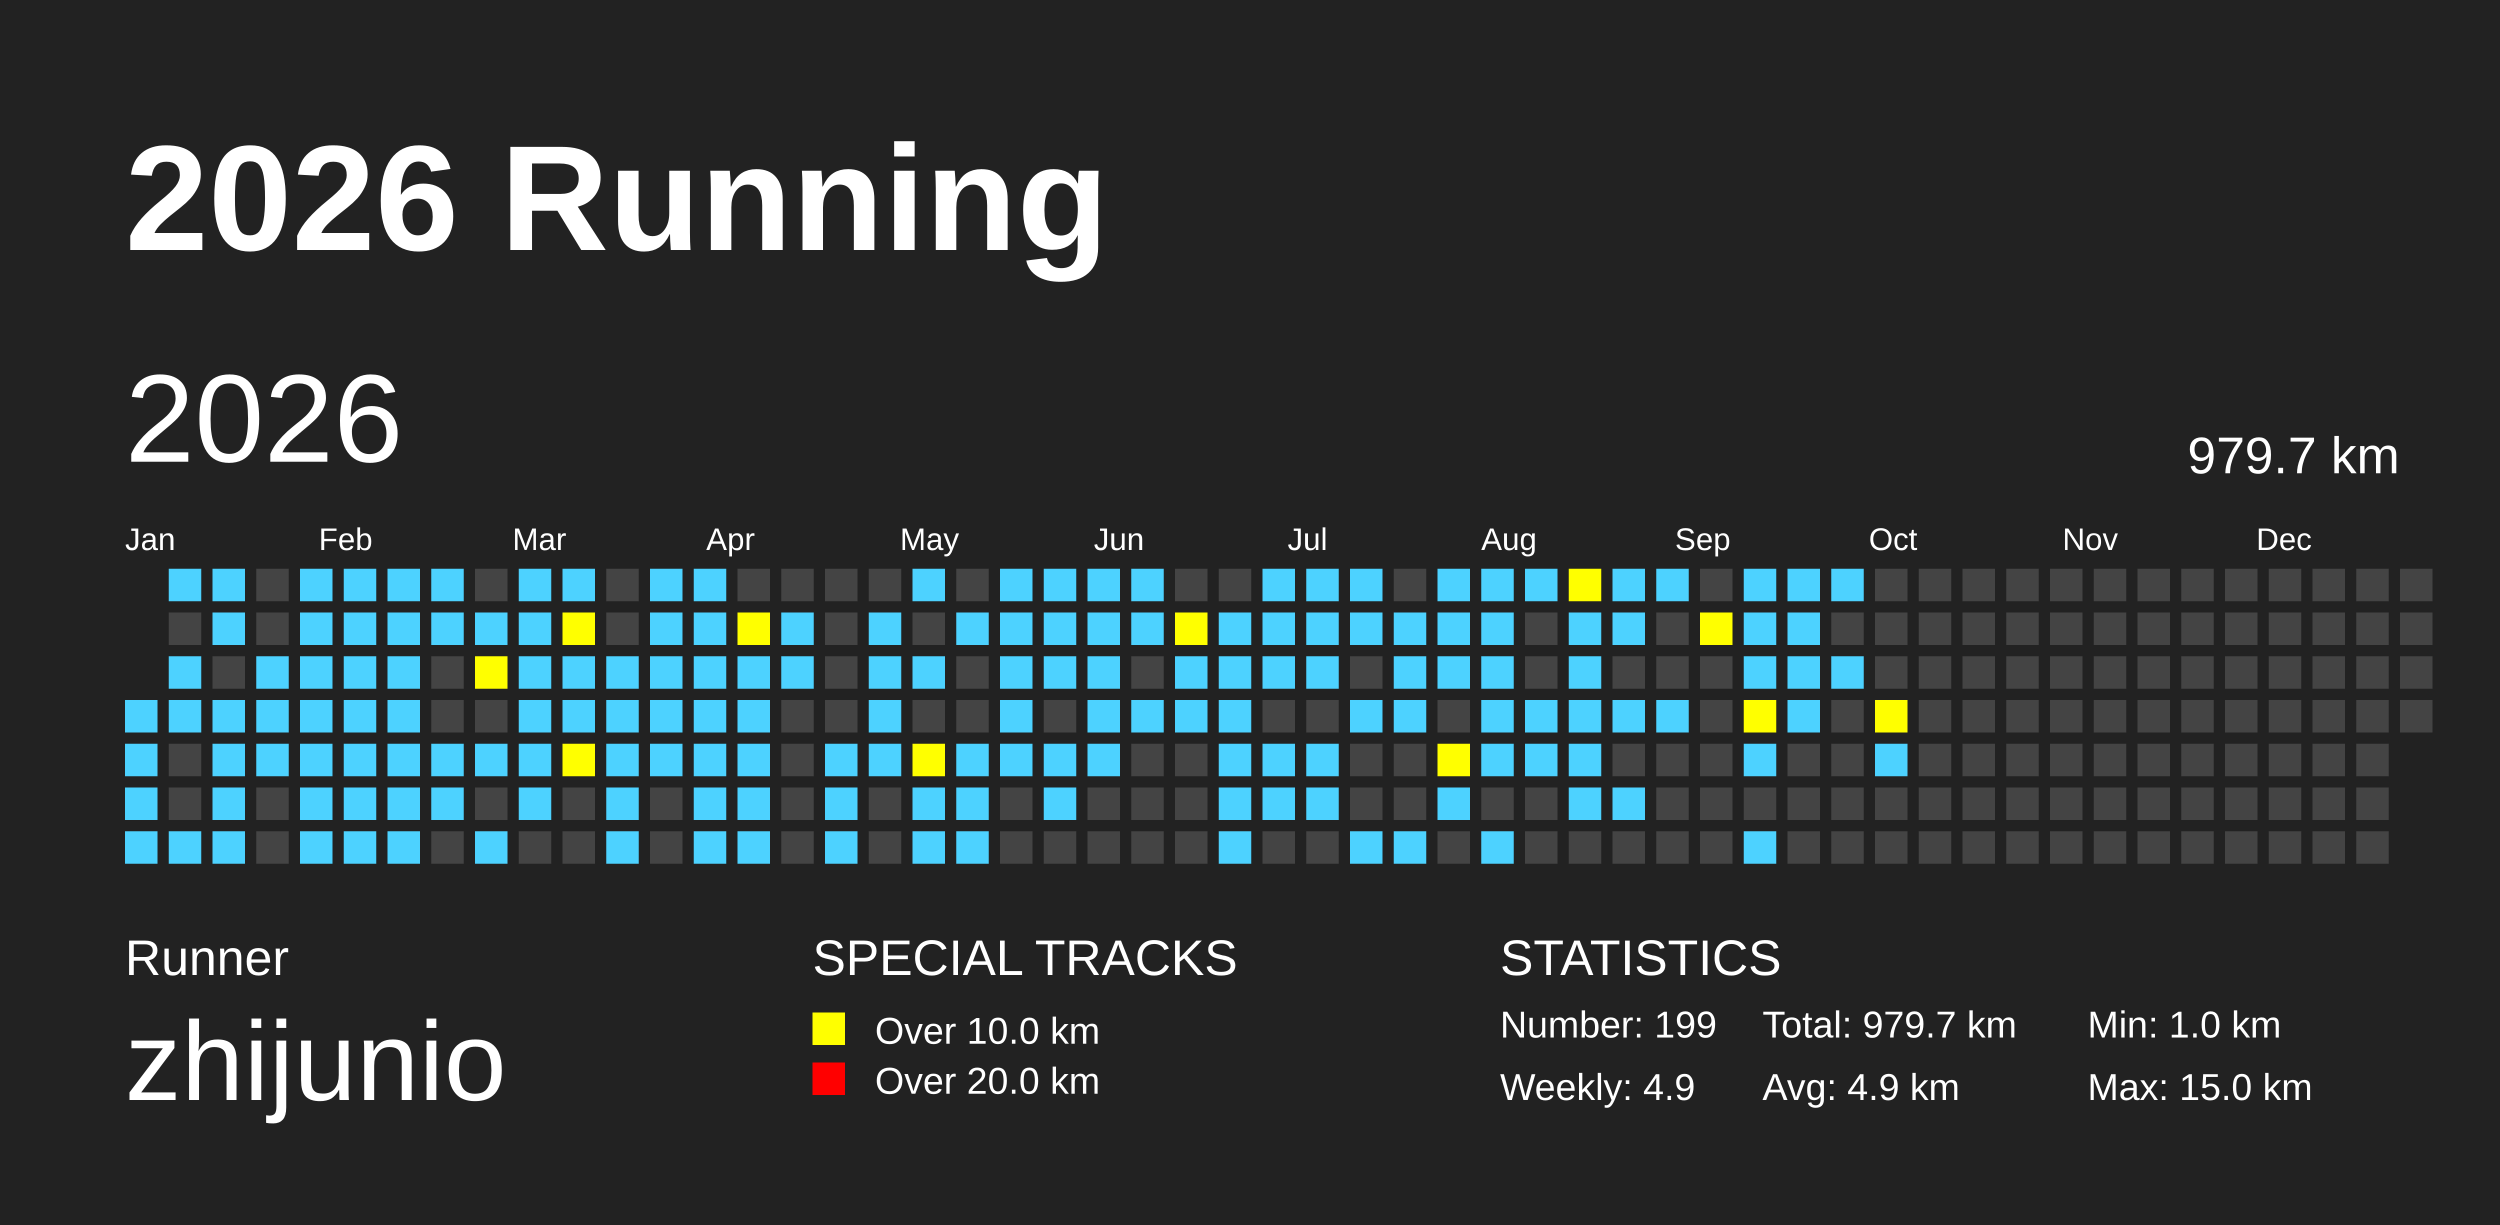
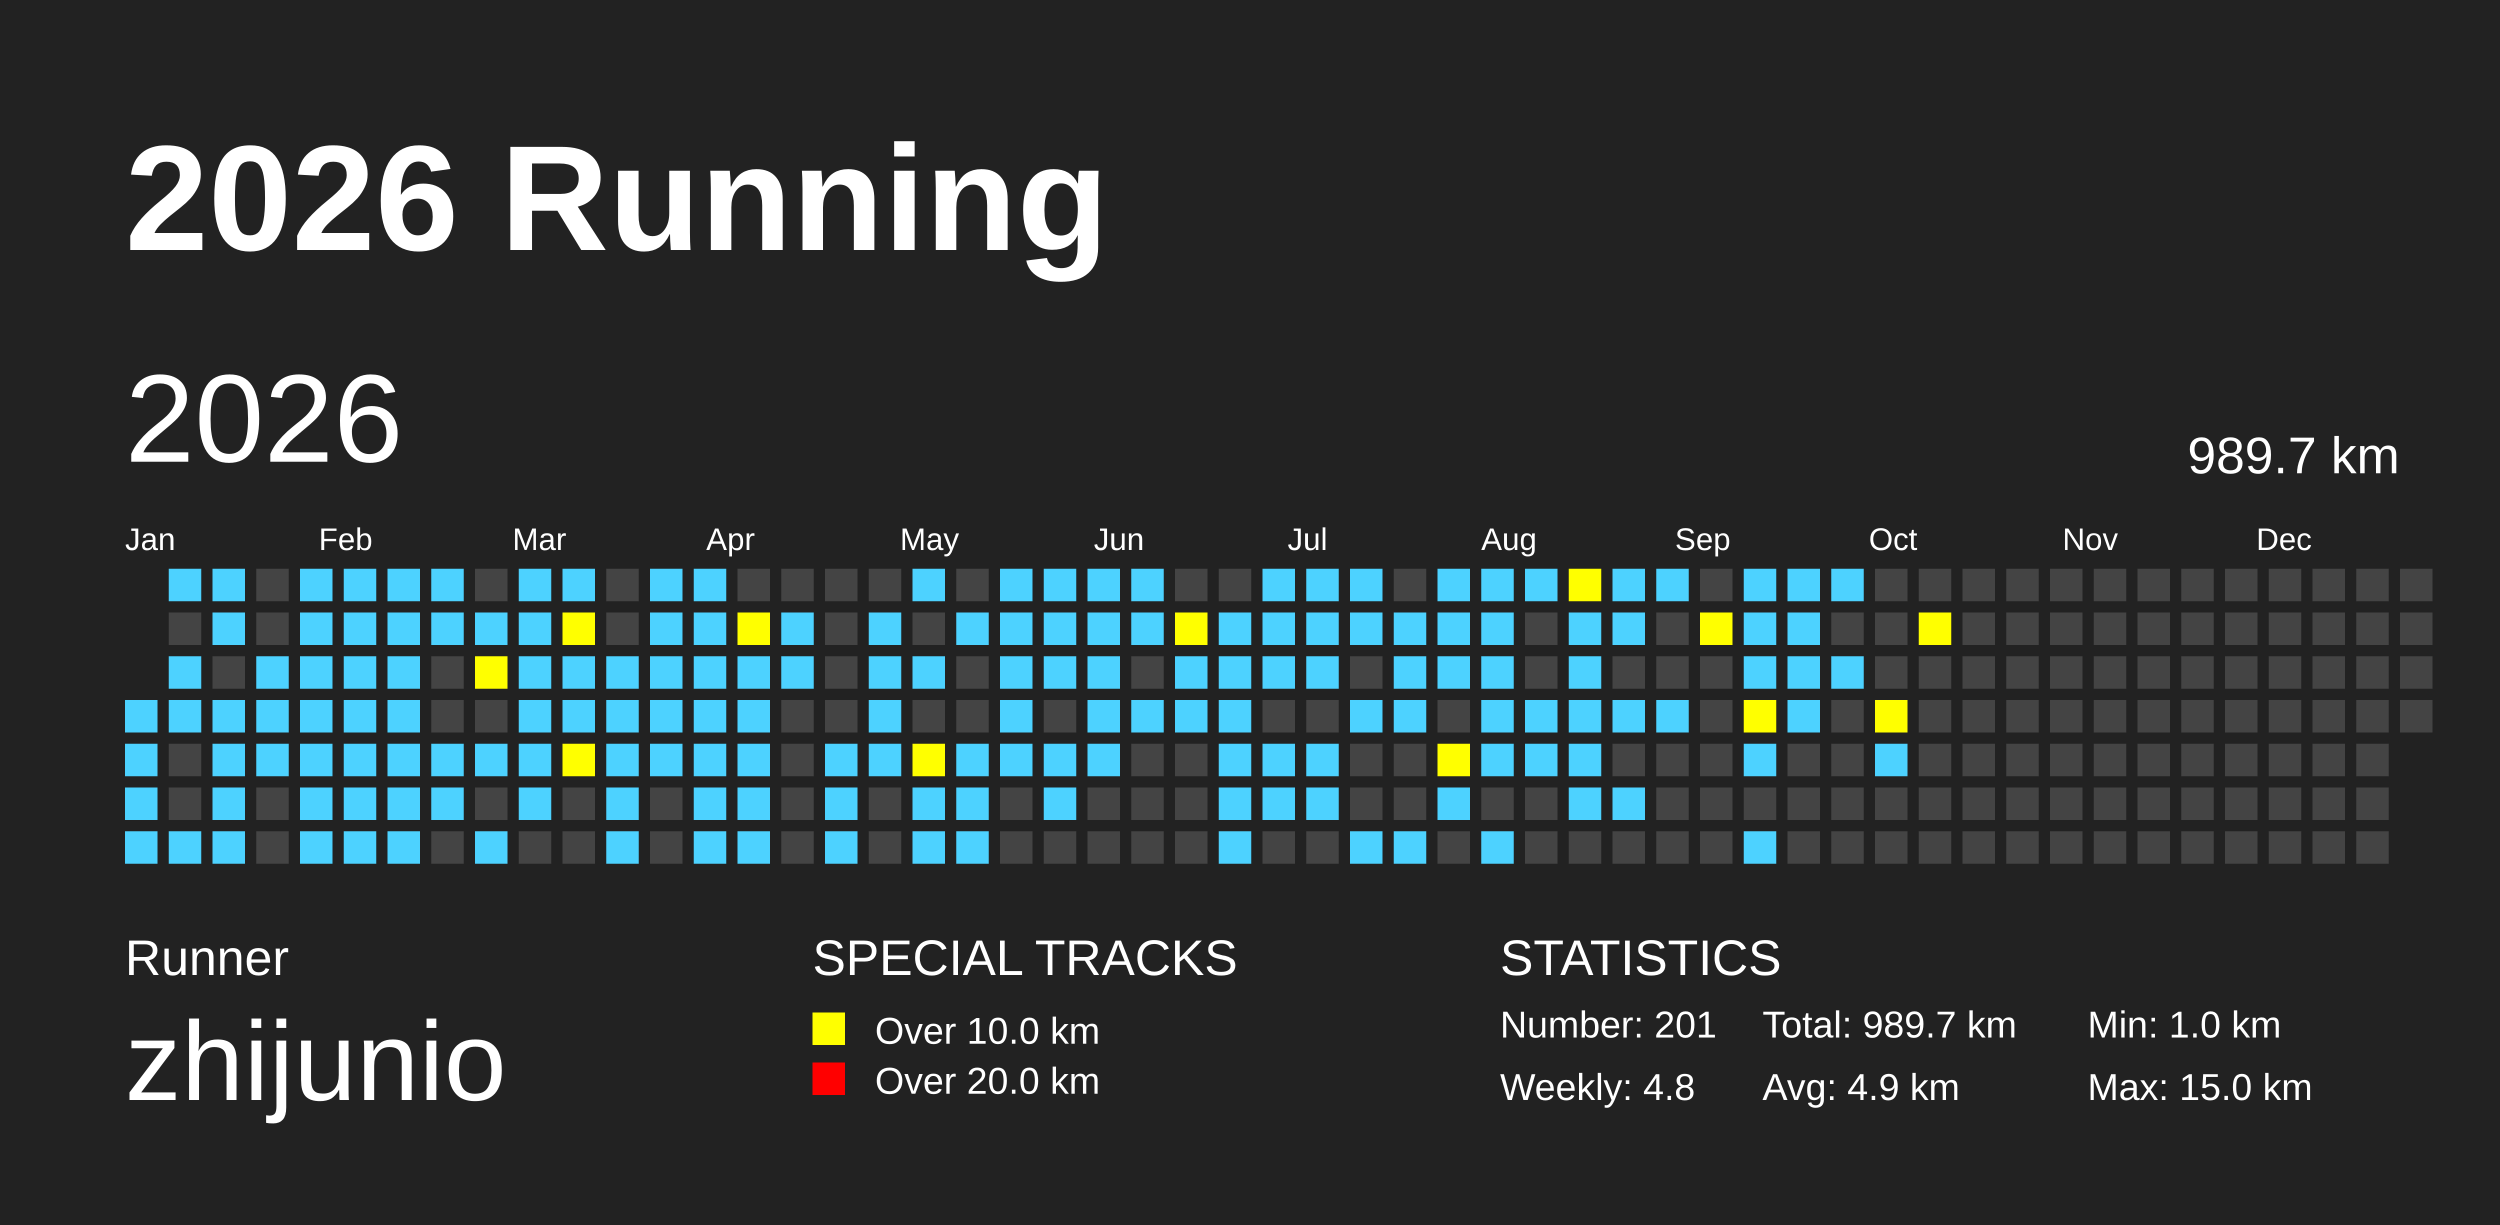
<svg xmlns="http://www.w3.org/2000/svg" baseProfile="full" height="98mm" version="1.1" viewBox="0,0,200,98" width="200mm">
  <defs>
    <pattern height="2" id="indoor-stripe" patternUnits="userSpaceOnUse" width="2">
      <line stroke="white" stroke-opacity="0.45" stroke-width="0.5" x1="0" x2="2" y1="2" y2="0" />
    </pattern>
  </defs>
  <rect fill="#222222" height="98" width="200" x="0" y="0" />
  <text fill="#FFFFFF" style="font-size:12px; font-family:Arial; font-weight:bold;" x="10" y="20">2026 Running</text>
  <text fill="#FFFFFF" style="font-size:4px; font-family:Arial" x="10" y="78">Runner</text>
  <text fill="#FFFFFF" style="font-size:9px; font-family:Arial" x="10" y="88">zhijunio</text>
  <text fill="#FFFFFF" style="font-size:4px; font-family:Arial" x="65" y="78">SPECIAL TRACKS</text>
  <rect fill="yellow" height="2.6" width="2.6" x="65" y="81" />
  <text fill="#FFFFFF" style="font-size:3px; font-family:Arial" x="70" y="83.5">Over 10.0 km</text>
  <rect fill="red" height="2.6" width="2.6" x="65" y="85" />
  <text fill="#FFFFFF" style="font-size:3px; font-family:Arial" x="70" y="87.5">Over 20.0 km</text>
  <text fill="#FFFFFF" style="font-size:4px; font-family:Arial" x="120" y="78">STATISTICS</text>
-   <text fill="#FFFFFF" style="font-size:3px; font-family:Arial" x="120" y="83">Number: 199</text>
-   <text fill="#FFFFFF" style="font-size:3px; font-family:Arial" x="120" y="88">Weekly: 4.9</text>
-   <text fill="#FFFFFF" style="font-size:3px; font-family:Arial" x="141" y="83">Total: 979.7 km</text>
+   <text fill="#FFFFFF" style="font-size:3px; font-family:Arial" x="120" y="83">Number: 201</text>
+   <text fill="#FFFFFF" style="font-size:3px; font-family:Arial" x="120" y="88">Weekly: 4.8</text>
+   <text fill="#FFFFFF" style="font-size:3px; font-family:Arial" x="141" y="83">Total: 989.7 km</text>
  <text fill="#FFFFFF" style="font-size:3px; font-family:Arial" x="141" y="88">Avg: 4.9 km</text>
  <text fill="#FFFFFF" style="font-size:3px; font-family:Arial" x="167" y="83">Min: 1.0 km</text>
  <text fill="#FFFFFF" style="font-size:3px; font-family:Arial" x="167" y="88">Max: 15.0 km</text>
  <text dominant-baseline="hanging" fill="#FFFFFF" style="font-size:10.0px; font-family:Arial;" x="10" y="30">2026</text>
-   <text dominant-baseline="hanging" fill="#FFFFFF" style="font-size:4.125px; font-family:Arial;" x="175" y="35">979.7 km</text>
+   <text dominant-baseline="hanging" fill="#FFFFFF" style="font-size:4.125px; font-family:Arial;" x="175" y="35">989.7 km</text>
  <text fill="#FFFFFF" style="font-size:2.5px; font-family:Arial" x="10.0" y="44">Jan</text>
  <text fill="#FFFFFF" style="font-size:2.5px; font-family:Arial" x="25.5" y="44">Feb</text>
  <text fill="#FFFFFF" style="font-size:2.5px; font-family:Arial" x="41.0" y="44">Mar</text>
  <text fill="#FFFFFF" style="font-size:2.5px; font-family:Arial" x="56.5" y="44">Apr</text>
  <text fill="#FFFFFF" style="font-size:2.5px; font-family:Arial" x="72.0" y="44">May</text>
  <text fill="#FFFFFF" style="font-size:2.5px; font-family:Arial" x="87.5" y="44">Jun</text>
  <text fill="#FFFFFF" style="font-size:2.5px; font-family:Arial" x="103.0" y="44">Jul</text>
  <text fill="#FFFFFF" style="font-size:2.5px; font-family:Arial" x="118.5" y="44">Aug</text>
  <text fill="#FFFFFF" style="font-size:2.5px; font-family:Arial" x="134.0" y="44">Sep</text>
  <text fill="#FFFFFF" style="font-size:2.5px; font-family:Arial" x="149.5" y="44">Oct</text>
  <text fill="#FFFFFF" style="font-size:2.5px; font-family:Arial" x="165.0" y="44">Nov</text>
  <text fill="#FFFFFF" style="font-size:2.5px; font-family:Arial" x="180.5" y="44">Dec</text>
  <rect fill="#4DD2FF" height="2.6" width="2.6" x="10.0" y="56.0" />
  <rect fill="#4DD2FF" height="2.6" width="2.6" x="10.0" y="59.5" />
  <rect fill="#4DD2FF" height="2.6" width="2.6" x="10.0" y="63.0" />
  <rect fill="#4DD2FF" height="2.6" width="2.6" x="10.0" y="66.5" />
  <rect fill="#4DD2FF" height="2.6" width="2.6" x="13.5" y="45.5" />
  <rect fill="#444444" height="2.6" width="2.6" x="13.5" y="49.0" />
  <rect fill="#4DD2FF" height="2.6" width="2.6" x="13.5" y="52.5" />
  <rect fill="#4DD2FF" height="2.6" width="2.6" x="13.5" y="56.0" />
  <rect fill="#444444" height="2.6" width="2.6" x="13.5" y="59.5" />
  <rect fill="#444444" height="2.6" width="2.6" x="13.5" y="63.0" />
  <rect fill="#4DD2FF" height="2.6" width="2.6" x="13.5" y="66.5" />
  <rect fill="#4DD2FF" height="2.6" width="2.6" x="17.0" y="45.5" />
  <rect fill="#4DD2FF" height="2.6" width="2.6" x="17.0" y="49.0" />
  <rect fill="#444444" height="2.6" width="2.6" x="17.0" y="52.5" />
  <rect fill="#4DD2FF" height="2.6" width="2.6" x="17.0" y="56.0" />
  <rect fill="#4DD2FF" height="2.6" width="2.6" x="17.0" y="59.5" />
  <rect fill="#4DD2FF" height="2.6" width="2.6" x="17.0" y="63.0" />
  <rect fill="#4DD2FF" height="2.6" width="2.6" x="17.0" y="66.5" />
  <rect fill="#444444" height="2.6" width="2.6" x="20.5" y="45.5" />
  <rect fill="#444444" height="2.6" width="2.6" x="20.5" y="49.0" />
  <rect fill="#4DD2FF" height="2.6" width="2.6" x="20.5" y="52.5" />
  <rect fill="#4DD2FF" height="2.6" width="2.6" x="20.5" y="56.0" />
  <rect fill="#4DD2FF" height="2.6" width="2.6" x="20.5" y="59.5" />
  <rect fill="#444444" height="2.6" width="2.6" x="20.5" y="63.0" />
  <rect fill="#444444" height="2.6" width="2.6" x="20.5" y="66.5" />
  <rect fill="#4DD2FF" height="2.6" width="2.6" x="24.0" y="45.5" />
  <rect fill="#4DD2FF" height="2.6" width="2.6" x="24.0" y="49.0" />
  <rect fill="#4DD2FF" height="2.6" width="2.6" x="24.0" y="52.5" />
  <rect fill="#4DD2FF" height="2.6" width="2.6" x="24.0" y="56.0" />
  <rect fill="#4DD2FF" height="2.6" width="2.6" x="24.0" y="59.5" />
  <rect fill="#4DD2FF" height="2.6" width="2.6" x="24.0" y="63.0" />
  <rect fill="#4DD2FF" height="2.6" width="2.6" x="24.0" y="66.5" />
  <rect fill="#4DD2FF" height="2.6" width="2.6" x="27.5" y="45.5" />
  <rect fill="#4DD2FF" height="2.6" width="2.6" x="27.5" y="49.0" />
  <rect fill="#4DD2FF" height="2.6" width="2.6" x="27.5" y="52.5" />
  <rect fill="#4DD2FF" height="2.6" width="2.6" x="27.5" y="56.0" />
  <rect fill="#4DD2FF" height="2.6" width="2.6" x="27.5" y="59.5" />
  <rect fill="#4DD2FF" height="2.6" width="2.6" x="27.5" y="63.0" />
  <rect fill="#4DD2FF" height="2.6" width="2.6" x="27.5" y="66.5" />
  <rect fill="#4DD2FF" height="2.6" width="2.6" x="31.0" y="45.5" />
  <rect fill="#4DD2FF" height="2.6" width="2.6" x="31.0" y="49.0" />
  <rect fill="#4DD2FF" height="2.6" width="2.6" x="31.0" y="52.5" />
  <rect fill="#4DD2FF" height="2.6" width="2.6" x="31.0" y="56.0" />
  <rect fill="#4DD2FF" height="2.6" width="2.6" x="31.0" y="59.5" />
  <rect fill="#4DD2FF" height="2.6" width="2.6" x="31.0" y="63.0" />
  <rect fill="#4DD2FF" height="2.6" width="2.6" x="31.0" y="66.5" />
  <rect fill="#4DD2FF" height="2.6" width="2.6" x="34.5" y="45.5" />
  <rect fill="#4DD2FF" height="2.6" width="2.6" x="34.5" y="49.0" />
  <rect fill="#444444" height="2.6" width="2.6" x="34.5" y="52.5" />
  <rect fill="#444444" height="2.6" width="2.6" x="34.5" y="56.0" />
  <rect fill="#4DD2FF" height="2.6" width="2.6" x="34.5" y="59.5" />
  <rect fill="#4DD2FF" height="2.6" width="2.6" x="34.5" y="63.0" />
  <rect fill="#444444" height="2.6" width="2.6" x="34.5" y="66.5" />
  <rect fill="#444444" height="2.6" width="2.6" x="38.0" y="45.5" />
  <rect fill="#4DD2FF" height="2.6" width="2.6" x="38.0" y="49.0" />
  <rect fill="yellow" height="2.6" width="2.6" x="38.0" y="52.5" />
  <rect fill="#444444" height="2.6" width="2.6" x="38.0" y="56.0" />
  <rect fill="#4DD2FF" height="2.6" width="2.6" x="38.0" y="59.5" />
  <rect fill="#444444" height="2.6" width="2.6" x="38.0" y="63.0" />
  <rect fill="#4DD2FF" height="2.6" width="2.6" x="38.0" y="66.5" />
  <rect fill="#4DD2FF" height="2.6" width="2.6" x="41.5" y="45.5" />
  <rect fill="#4DD2FF" height="2.6" width="2.6" x="41.5" y="49.0" />
  <rect fill="#4DD2FF" height="2.6" width="2.6" x="41.5" y="52.5" />
  <rect fill="#4DD2FF" height="2.6" width="2.6" x="41.5" y="56.0" />
  <rect fill="#4DD2FF" height="2.6" width="2.6" x="41.5" y="59.5" />
  <rect fill="#4DD2FF" height="2.6" width="2.6" x="41.5" y="63.0" />
  <rect fill="#444444" height="2.6" width="2.6" x="41.5" y="66.5" />
  <rect fill="#4DD2FF" height="2.6" width="2.6" x="45.0" y="45.5" />
  <rect fill="yellow" height="2.6" width="2.6" x="45.0" y="49.0" />
  <rect fill="#4DD2FF" height="2.6" width="2.6" x="45.0" y="52.5" />
  <rect fill="#4DD2FF" height="2.6" width="2.6" x="45.0" y="56.0" />
  <rect fill="yellow" height="2.6" width="2.6" x="45.0" y="59.5" />
  <rect fill="#444444" height="2.6" width="2.6" x="45.0" y="63.0" />
  <rect fill="#444444" height="2.6" width="2.6" x="45.0" y="66.5" />
  <rect fill="#444444" height="2.6" width="2.6" x="48.5" y="45.5" />
  <rect fill="#444444" height="2.6" width="2.6" x="48.5" y="49.0" />
  <rect fill="#4DD2FF" height="2.6" width="2.6" x="48.5" y="52.5" />
  <rect fill="#4DD2FF" height="2.6" width="2.6" x="48.5" y="56.0" />
  <rect fill="#4DD2FF" height="2.6" width="2.6" x="48.5" y="59.5" />
  <rect fill="#4DD2FF" height="2.6" width="2.6" x="48.5" y="63.0" />
  <rect fill="#4DD2FF" height="2.6" width="2.6" x="48.5" y="66.5" />
  <rect fill="#4DD2FF" height="2.6" width="2.6" x="52.0" y="45.5" />
  <rect fill="#4DD2FF" height="2.6" width="2.6" x="52.0" y="49.0" />
  <rect fill="#4DD2FF" height="2.6" width="2.6" x="52.0" y="52.5" />
  <rect fill="#4DD2FF" height="2.6" width="2.6" x="52.0" y="56.0" />
  <rect fill="#4DD2FF" height="2.6" width="2.6" x="52.0" y="59.5" />
  <rect fill="#444444" height="2.6" width="2.6" x="52.0" y="63.0" />
  <rect fill="#444444" height="2.6" width="2.6" x="52.0" y="66.5" />
  <rect fill="#4DD2FF" height="2.6" width="2.6" x="55.5" y="45.5" />
  <rect fill="#4DD2FF" height="2.6" width="2.6" x="55.5" y="49.0" />
  <rect fill="#4DD2FF" height="2.6" width="2.6" x="55.5" y="52.5" />
  <rect fill="#4DD2FF" height="2.6" width="2.6" x="55.5" y="56.0" />
  <rect fill="#4DD2FF" height="2.6" width="2.6" x="55.5" y="59.5" />
  <rect fill="#4DD2FF" height="2.6" width="2.6" x="55.5" y="63.0" />
  <rect fill="#4DD2FF" height="2.6" width="2.6" x="55.5" y="66.5" />
  <rect fill="#444444" height="2.6" width="2.6" x="59.0" y="45.5" />
  <rect fill="yellow" height="2.6" width="2.6" x="59.0" y="49.0" />
  <rect fill="#4DD2FF" height="2.6" width="2.6" x="59.0" y="52.5" />
  <rect fill="#4DD2FF" height="2.6" width="2.6" x="59.0" y="56.0" />
  <rect fill="#4DD2FF" height="2.6" width="2.6" x="59.0" y="59.5" />
  <rect fill="#4DD2FF" height="2.6" width="2.6" x="59.0" y="63.0" />
  <rect fill="#4DD2FF" height="2.6" width="2.6" x="59.0" y="66.5" />
  <rect fill="#444444" height="2.6" width="2.6" x="62.5" y="45.5" />
  <rect fill="#4DD2FF" height="2.6" width="2.6" x="62.5" y="49.0" />
  <rect fill="#4DD2FF" height="2.6" width="2.6" x="62.5" y="52.5" />
  <rect fill="#444444" height="2.6" width="2.6" x="62.5" y="56.0" />
  <rect fill="#444444" height="2.6" width="2.6" x="62.5" y="59.5" />
  <rect fill="#444444" height="2.6" width="2.6" x="62.5" y="63.0" />
  <rect fill="#444444" height="2.6" width="2.6" x="62.5" y="66.5" />
  <rect fill="#444444" height="2.6" width="2.6" x="66.0" y="45.5" />
  <rect fill="#444444" height="2.6" width="2.6" x="66.0" y="49.0" />
  <rect fill="#444444" height="2.6" width="2.6" x="66.0" y="52.5" />
  <rect fill="#444444" height="2.6" width="2.6" x="66.0" y="56.0" />
  <rect fill="#4DD2FF" height="2.6" width="2.6" x="66.0" y="59.5" />
  <rect fill="#4DD2FF" height="2.6" width="2.6" x="66.0" y="63.0" />
  <rect fill="#4DD2FF" height="2.6" width="2.6" x="66.0" y="66.5" />
  <rect fill="#444444" height="2.6" width="2.6" x="69.5" y="45.5" />
  <rect fill="#4DD2FF" height="2.6" width="2.6" x="69.5" y="49.0" />
  <rect fill="#4DD2FF" height="2.6" width="2.6" x="69.5" y="52.5" />
  <rect fill="#4DD2FF" height="2.6" width="2.6" x="69.5" y="56.0" />
  <rect fill="#4DD2FF" height="2.6" width="2.6" x="69.5" y="59.5" />
  <rect fill="#444444" height="2.6" width="2.6" x="69.5" y="63.0" />
  <rect fill="#444444" height="2.6" width="2.6" x="69.5" y="66.5" />
  <rect fill="#4DD2FF" height="2.6" width="2.6" x="73.0" y="45.5" />
  <rect fill="#444444" height="2.6" width="2.6" x="73.0" y="49.0" />
  <rect fill="#4DD2FF" height="2.6" width="2.6" x="73.0" y="52.5" />
  <rect fill="#444444" height="2.6" width="2.6" x="73.0" y="56.0" />
  <rect fill="yellow" height="2.6" width="2.6" x="73.0" y="59.5" />
  <rect fill="#4DD2FF" height="2.6" width="2.6" x="73.0" y="63.0" />
  <rect fill="#4DD2FF" height="2.6" width="2.6" x="73.0" y="66.5" />
  <rect fill="#444444" height="2.6" width="2.6" x="76.5" y="45.5" />
  <rect fill="#4DD2FF" height="2.6" width="2.6" x="76.5" y="49.0" />
  <rect fill="#444444" height="2.6" width="2.6" x="76.5" y="52.5" />
  <rect fill="#444444" height="2.6" width="2.6" x="76.5" y="56.0" />
  <rect fill="#4DD2FF" height="2.6" width="2.6" x="76.5" y="59.5" />
  <rect fill="#4DD2FF" height="2.6" width="2.6" x="76.5" y="63.0" />
  <rect fill="#4DD2FF" height="2.6" width="2.6" x="76.5" y="66.5" />
  <rect fill="#4DD2FF" height="2.6" width="2.6" x="80.0" y="45.5" />
  <rect fill="#4DD2FF" height="2.6" width="2.6" x="80.0" y="49.0" />
  <rect fill="#4DD2FF" height="2.6" width="2.6" x="80.0" y="52.5" />
  <rect fill="#4DD2FF" height="2.6" width="2.6" x="80.0" y="56.0" />
  <rect fill="#4DD2FF" height="2.6" width="2.6" x="80.0" y="59.5" />
  <rect fill="#444444" height="2.6" width="2.6" x="80.0" y="63.0" />
  <rect fill="#444444" height="2.6" width="2.6" x="80.0" y="66.5" />
  <rect fill="#4DD2FF" height="2.6" width="2.6" x="83.5" y="45.5" />
  <rect fill="#4DD2FF" height="2.6" width="2.6" x="83.5" y="49.0" />
  <rect fill="#4DD2FF" height="2.6" width="2.6" x="83.5" y="52.5" />
  <rect fill="#444444" height="2.6" width="2.6" x="83.5" y="56.0" />
  <rect fill="#4DD2FF" height="2.6" width="2.6" x="83.5" y="59.5" />
  <rect fill="#4DD2FF" height="2.6" width="2.6" x="83.5" y="63.0" />
  <rect fill="#444444" height="2.6" width="2.6" x="83.5" y="66.5" />
  <rect fill="#4DD2FF" height="2.6" width="2.6" x="87.0" y="45.5" />
  <rect fill="#4DD2FF" height="2.6" width="2.6" x="87.0" y="49.0" />
  <rect fill="#4DD2FF" height="2.6" width="2.6" x="87.0" y="52.5" />
  <rect fill="#4DD2FF" height="2.6" width="2.6" x="87.0" y="56.0" />
  <rect fill="#4DD2FF" height="2.6" width="2.6" x="87.0" y="59.5" />
  <rect fill="#444444" height="2.6" width="2.6" x="87.0" y="63.0" />
  <rect fill="#444444" height="2.6" width="2.6" x="87.0" y="66.5" />
  <rect fill="#4DD2FF" height="2.6" width="2.6" x="90.5" y="45.5" />
  <rect fill="#4DD2FF" height="2.6" width="2.6" x="90.5" y="49.0" />
  <rect fill="#444444" height="2.6" width="2.6" x="90.5" y="52.5" />
  <rect fill="#4DD2FF" height="2.6" width="2.6" x="90.5" y="56.0" />
  <rect fill="#444444" height="2.6" width="2.6" x="90.5" y="59.5" />
  <rect fill="#444444" height="2.6" width="2.6" x="90.5" y="63.0" />
  <rect fill="#444444" height="2.6" width="2.6" x="90.5" y="66.5" />
  <rect fill="#444444" height="2.6" width="2.6" x="94.0" y="45.5" />
  <rect fill="yellow" height="2.6" width="2.6" x="94.0" y="49.0" />
  <rect fill="#4DD2FF" height="2.6" width="2.6" x="94.0" y="52.5" />
  <rect fill="#4DD2FF" height="2.6" width="2.6" x="94.0" y="56.0" />
  <rect fill="#444444" height="2.6" width="2.6" x="94.0" y="59.5" />
  <rect fill="#444444" height="2.6" width="2.6" x="94.0" y="63.0" />
  <rect fill="#444444" height="2.6" width="2.6" x="94.0" y="66.5" />
  <rect fill="#444444" height="2.6" width="2.6" x="97.5" y="45.5" />
  <rect fill="#4DD2FF" height="2.6" width="2.6" x="97.5" y="49.0" />
  <rect fill="#4DD2FF" height="2.6" width="2.6" x="97.5" y="52.5" />
  <rect fill="#4DD2FF" height="2.6" width="2.6" x="97.5" y="56.0" />
  <rect fill="#4DD2FF" height="2.6" width="2.6" x="97.5" y="59.5" />
  <rect fill="#4DD2FF" height="2.6" width="2.6" x="97.5" y="63.0" />
  <rect fill="#4DD2FF" height="2.6" width="2.6" x="97.5" y="66.5" />
  <rect fill="#4DD2FF" height="2.6" width="2.6" x="101.0" y="45.5" />
  <rect fill="#4DD2FF" height="2.6" width="2.6" x="101.0" y="49.0" />
  <rect fill="#4DD2FF" height="2.6" width="2.6" x="101.0" y="52.5" />
  <rect fill="#444444" height="2.6" width="2.6" x="101.0" y="56.0" />
  <rect fill="#4DD2FF" height="2.6" width="2.6" x="101.0" y="59.5" />
  <rect fill="#4DD2FF" height="2.6" width="2.6" x="101.0" y="63.0" />
  <rect fill="#444444" height="2.6" width="2.6" x="101.0" y="66.5" />
  <rect fill="#4DD2FF" height="2.6" width="2.6" x="104.5" y="45.5" />
  <rect fill="#4DD2FF" height="2.6" width="2.6" x="104.5" y="49.0" />
  <rect fill="#4DD2FF" height="2.6" width="2.6" x="104.5" y="52.5" />
  <rect fill="#444444" height="2.6" width="2.6" x="104.5" y="56.0" />
  <rect fill="#4DD2FF" height="2.6" width="2.6" x="104.5" y="59.5" />
  <rect fill="#4DD2FF" height="2.6" width="2.6" x="104.5" y="63.0" />
  <rect fill="#444444" height="2.6" width="2.6" x="104.5" y="66.5" />
  <rect fill="#4DD2FF" height="2.6" width="2.6" x="108.0" y="45.5" />
  <rect fill="#4DD2FF" height="2.6" width="2.6" x="108.0" y="49.0" />
  <rect fill="#444444" height="2.6" width="2.6" x="108.0" y="52.5" />
  <rect fill="#4DD2FF" height="2.6" width="2.6" x="108.0" y="56.0" />
  <rect fill="#444444" height="2.6" width="2.6" x="108.0" y="59.5" />
  <rect fill="#444444" height="2.6" width="2.6" x="108.0" y="63.0" />
  <rect fill="#4DD2FF" height="2.6" width="2.6" x="108.0" y="66.5" />
  <rect fill="#444444" height="2.6" width="2.6" x="111.5" y="45.5" />
  <rect fill="#4DD2FF" height="2.6" width="2.6" x="111.5" y="49.0" />
  <rect fill="#4DD2FF" height="2.6" width="2.6" x="111.5" y="52.5" />
  <rect fill="#4DD2FF" height="2.6" width="2.6" x="111.5" y="56.0" />
  <rect fill="#444444" height="2.6" width="2.6" x="111.5" y="59.5" />
  <rect fill="#444444" height="2.6" width="2.6" x="111.5" y="63.0" />
  <rect fill="#4DD2FF" height="2.6" width="2.6" x="111.5" y="66.5" />
  <rect fill="#4DD2FF" height="2.6" width="2.6" x="115.0" y="45.5" />
  <rect fill="#4DD2FF" height="2.6" width="2.6" x="115.0" y="49.0" />
  <rect fill="#4DD2FF" height="2.6" width="2.6" x="115.0" y="52.5" />
  <rect fill="#444444" height="2.6" width="2.6" x="115.0" y="56.0" />
  <rect fill="yellow" height="2.6" width="2.6" x="115.0" y="59.5" />
  <rect fill="#4DD2FF" height="2.6" width="2.6" x="115.0" y="63.0" />
  <rect fill="#444444" height="2.6" width="2.6" x="115.0" y="66.5" />
  <rect fill="#4DD2FF" height="2.6" width="2.6" x="118.5" y="45.5" />
  <rect fill="#4DD2FF" height="2.6" width="2.6" x="118.5" y="49.0" />
  <rect fill="#4DD2FF" height="2.6" width="2.6" x="118.5" y="52.5" />
  <rect fill="#4DD2FF" height="2.6" width="2.6" x="118.5" y="56.0" />
  <rect fill="#4DD2FF" height="2.6" width="2.6" x="118.5" y="59.5" />
  <rect fill="#444444" height="2.6" width="2.6" x="118.5" y="63.0" />
  <rect fill="#4DD2FF" height="2.6" width="2.6" x="118.5" y="66.5" />
  <rect fill="#4DD2FF" height="2.6" width="2.6" x="122.0" y="45.5" />
  <rect fill="#444444" height="2.6" width="2.6" x="122.0" y="49.0" />
  <rect fill="#444444" height="2.6" width="2.6" x="122.0" y="52.5" />
  <rect fill="#4DD2FF" height="2.6" width="2.6" x="122.0" y="56.0" />
  <rect fill="#4DD2FF" height="2.6" width="2.6" x="122.0" y="59.5" />
  <rect fill="#444444" height="2.6" width="2.6" x="122.0" y="63.0" />
  <rect fill="#444444" height="2.6" width="2.6" x="122.0" y="66.5" />
  <rect fill="yellow" height="2.6" width="2.6" x="125.5" y="45.5" />
  <rect fill="#4DD2FF" height="2.6" width="2.6" x="125.5" y="49.0" />
  <rect fill="#4DD2FF" height="2.6" width="2.6" x="125.5" y="52.5" />
  <rect fill="#4DD2FF" height="2.6" width="2.6" x="125.5" y="56.0" />
  <rect fill="#4DD2FF" height="2.6" width="2.6" x="125.5" y="59.5" />
  <rect fill="#4DD2FF" height="2.6" width="2.6" x="125.5" y="63.0" />
  <rect fill="#444444" height="2.6" width="2.6" x="125.5" y="66.5" />
  <rect fill="#4DD2FF" height="2.6" width="2.6" x="129.0" y="45.5" />
  <rect fill="#4DD2FF" height="2.6" width="2.6" x="129.0" y="49.0" />
  <rect fill="#444444" height="2.6" width="2.6" x="129.0" y="52.5" />
  <rect fill="#4DD2FF" height="2.6" width="2.6" x="129.0" y="56.0" />
  <rect fill="#444444" height="2.6" width="2.6" x="129.0" y="59.5" />
  <rect fill="#4DD2FF" height="2.6" width="2.6" x="129.0" y="63.0" />
  <rect fill="#444444" height="2.6" width="2.6" x="129.0" y="66.5" />
  <rect fill="#4DD2FF" height="2.6" width="2.6" x="132.5" y="45.5" />
  <rect fill="#444444" height="2.6" width="2.6" x="132.5" y="49.0" />
  <rect fill="#444444" height="2.6" width="2.6" x="132.5" y="52.5" />
  <rect fill="#4DD2FF" height="2.6" width="2.6" x="132.5" y="56.0" />
  <rect fill="#444444" height="2.6" width="2.6" x="132.5" y="59.5" />
  <rect fill="#444444" height="2.6" width="2.6" x="132.5" y="63.0" />
  <rect fill="#444444" height="2.6" width="2.6" x="132.5" y="66.5" />
  <rect fill="#444444" height="2.6" width="2.6" x="136.0" y="45.5" />
  <rect fill="yellow" height="2.6" width="2.6" x="136.0" y="49.0" />
  <rect fill="#444444" height="2.6" width="2.6" x="136.0" y="52.5" />
  <rect fill="#444444" height="2.6" width="2.6" x="136.0" y="56.0" />
  <rect fill="#444444" height="2.6" width="2.6" x="136.0" y="59.5" />
  <rect fill="#444444" height="2.6" width="2.6" x="136.0" y="63.0" />
  <rect fill="#444444" height="2.6" width="2.6" x="136.0" y="66.5" />
  <rect fill="#4DD2FF" height="2.6" width="2.6" x="139.5" y="45.5" />
  <rect fill="#4DD2FF" height="2.6" width="2.6" x="139.5" y="49.0" />
  <rect fill="#4DD2FF" height="2.6" width="2.6" x="139.5" y="52.5" />
  <rect fill="yellow" height="2.6" width="2.6" x="139.5" y="56.0" />
  <rect fill="#4DD2FF" height="2.6" width="2.6" x="139.5" y="59.5" />
  <rect fill="#444444" height="2.6" width="2.6" x="139.5" y="63.0" />
  <rect fill="#4DD2FF" height="2.6" width="2.6" x="139.5" y="66.5" />
  <rect fill="#4DD2FF" height="2.6" width="2.6" x="143.0" y="45.5" />
  <rect fill="#4DD2FF" height="2.6" width="2.6" x="143.0" y="49.0" />
  <rect fill="#4DD2FF" height="2.6" width="2.6" x="143.0" y="52.5" />
  <rect fill="#4DD2FF" height="2.6" width="2.6" x="143.0" y="56.0" />
  <rect fill="#444444" height="2.6" width="2.6" x="143.0" y="59.5" />
  <rect fill="#444444" height="2.6" width="2.6" x="143.0" y="63.0" />
  <rect fill="#444444" height="2.6" width="2.6" x="143.0" y="66.5" />
  <rect fill="#4DD2FF" height="2.6" width="2.6" x="146.5" y="45.5" />
  <rect fill="#444444" height="2.6" width="2.6" x="146.5" y="49.0" />
  <rect fill="#4DD2FF" height="2.6" width="2.6" x="146.5" y="52.5" />
  <rect fill="#444444" height="2.6" width="2.6" x="146.5" y="56.0" />
  <rect fill="#444444" height="2.6" width="2.6" x="146.5" y="59.5" />
  <rect fill="#444444" height="2.6" width="2.6" x="146.5" y="63.0" />
  <rect fill="#444444" height="2.6" width="2.6" x="146.5" y="66.5" />
  <rect fill="#444444" height="2.6" width="2.6" x="150.0" y="45.5" />
  <rect fill="#444444" height="2.6" width="2.6" x="150.0" y="49.0" />
  <rect fill="#444444" height="2.6" width="2.6" x="150.0" y="52.5" />
  <rect fill="yellow" height="2.6" width="2.6" x="150.0" y="56.0" />
  <rect fill="#4DD2FF" height="2.6" width="2.6" x="150.0" y="59.5" />
  <rect fill="#444444" height="2.6" width="2.6" x="150.0" y="63.0" />
  <rect fill="#444444" height="2.6" width="2.6" x="150.0" y="66.5" />
  <rect fill="#444444" height="2.6" width="2.6" x="153.5" y="45.5" />
-   <rect fill="#444444" height="2.6" width="2.6" x="153.5" y="49.0" />
+   <rect fill="yellow" height="2.6" width="2.6" x="153.5" y="49.0" />
  <rect fill="#444444" height="2.6" width="2.6" x="153.5" y="52.5" />
  <rect fill="#444444" height="2.6" width="2.6" x="153.5" y="56.0" />
  <rect fill="#444444" height="2.6" width="2.6" x="153.5" y="59.5" />
  <rect fill="#444444" height="2.6" width="2.6" x="153.5" y="63.0" />
  <rect fill="#444444" height="2.6" width="2.6" x="153.5" y="66.5" />
  <rect fill="#444444" height="2.6" width="2.6" x="157.0" y="45.5" />
  <rect fill="#444444" height="2.6" width="2.6" x="157.0" y="49.0" />
  <rect fill="#444444" height="2.6" width="2.6" x="157.0" y="52.5" />
  <rect fill="#444444" height="2.6" width="2.6" x="157.0" y="56.0" />
  <rect fill="#444444" height="2.6" width="2.6" x="157.0" y="59.5" />
  <rect fill="#444444" height="2.6" width="2.6" x="157.0" y="63.0" />
  <rect fill="#444444" height="2.6" width="2.6" x="157.0" y="66.5" />
  <rect fill="#444444" height="2.6" width="2.6" x="160.5" y="45.5" />
  <rect fill="#444444" height="2.6" width="2.6" x="160.5" y="49.0" />
  <rect fill="#444444" height="2.6" width="2.6" x="160.5" y="52.5" />
  <rect fill="#444444" height="2.6" width="2.6" x="160.5" y="56.0" />
  <rect fill="#444444" height="2.6" width="2.6" x="160.5" y="59.5" />
  <rect fill="#444444" height="2.6" width="2.6" x="160.5" y="63.0" />
  <rect fill="#444444" height="2.6" width="2.6" x="160.5" y="66.5" />
  <rect fill="#444444" height="2.6" width="2.6" x="164.0" y="45.5" />
  <rect fill="#444444" height="2.6" width="2.6" x="164.0" y="49.0" />
  <rect fill="#444444" height="2.6" width="2.6" x="164.0" y="52.5" />
  <rect fill="#444444" height="2.6" width="2.6" x="164.0" y="56.0" />
  <rect fill="#444444" height="2.6" width="2.6" x="164.0" y="59.5" />
  <rect fill="#444444" height="2.6" width="2.6" x="164.0" y="63.0" />
  <rect fill="#444444" height="2.6" width="2.6" x="164.0" y="66.5" />
  <rect fill="#444444" height="2.6" width="2.6" x="167.5" y="45.5" />
  <rect fill="#444444" height="2.6" width="2.6" x="167.5" y="49.0" />
  <rect fill="#444444" height="2.6" width="2.6" x="167.5" y="52.5" />
  <rect fill="#444444" height="2.6" width="2.6" x="167.5" y="56.0" />
  <rect fill="#444444" height="2.6" width="2.6" x="167.5" y="59.5" />
  <rect fill="#444444" height="2.6" width="2.6" x="167.5" y="63.0" />
  <rect fill="#444444" height="2.6" width="2.6" x="167.5" y="66.5" />
  <rect fill="#444444" height="2.6" width="2.6" x="171.0" y="45.5" />
  <rect fill="#444444" height="2.6" width="2.6" x="171.0" y="49.0" />
  <rect fill="#444444" height="2.6" width="2.6" x="171.0" y="52.5" />
  <rect fill="#444444" height="2.6" width="2.6" x="171.0" y="56.0" />
  <rect fill="#444444" height="2.6" width="2.6" x="171.0" y="59.5" />
  <rect fill="#444444" height="2.6" width="2.6" x="171.0" y="63.0" />
  <rect fill="#444444" height="2.6" width="2.6" x="171.0" y="66.5" />
  <rect fill="#444444" height="2.6" width="2.6" x="174.5" y="45.5" />
  <rect fill="#444444" height="2.6" width="2.6" x="174.5" y="49.0" />
  <rect fill="#444444" height="2.6" width="2.6" x="174.5" y="52.5" />
  <rect fill="#444444" height="2.6" width="2.6" x="174.5" y="56.0" />
  <rect fill="#444444" height="2.6" width="2.6" x="174.5" y="59.5" />
  <rect fill="#444444" height="2.6" width="2.6" x="174.5" y="63.0" />
  <rect fill="#444444" height="2.6" width="2.6" x="174.5" y="66.5" />
  <rect fill="#444444" height="2.6" width="2.6" x="178.0" y="45.5" />
  <rect fill="#444444" height="2.6" width="2.6" x="178.0" y="49.0" />
  <rect fill="#444444" height="2.6" width="2.6" x="178.0" y="52.5" />
  <rect fill="#444444" height="2.6" width="2.6" x="178.0" y="56.0" />
  <rect fill="#444444" height="2.6" width="2.6" x="178.0" y="59.5" />
  <rect fill="#444444" height="2.6" width="2.6" x="178.0" y="63.0" />
  <rect fill="#444444" height="2.6" width="2.6" x="178.0" y="66.5" />
  <rect fill="#444444" height="2.6" width="2.6" x="181.5" y="45.5" />
  <rect fill="#444444" height="2.6" width="2.6" x="181.5" y="49.0" />
  <rect fill="#444444" height="2.6" width="2.6" x="181.5" y="52.5" />
  <rect fill="#444444" height="2.6" width="2.6" x="181.5" y="56.0" />
  <rect fill="#444444" height="2.6" width="2.6" x="181.5" y="59.5" />
  <rect fill="#444444" height="2.6" width="2.6" x="181.5" y="63.0" />
  <rect fill="#444444" height="2.6" width="2.6" x="181.5" y="66.5" />
  <rect fill="#444444" height="2.6" width="2.6" x="185.0" y="45.5" />
  <rect fill="#444444" height="2.6" width="2.6" x="185.0" y="49.0" />
  <rect fill="#444444" height="2.6" width="2.6" x="185.0" y="52.5" />
  <rect fill="#444444" height="2.6" width="2.6" x="185.0" y="56.0" />
  <rect fill="#444444" height="2.6" width="2.6" x="185.0" y="59.5" />
  <rect fill="#444444" height="2.6" width="2.6" x="185.0" y="63.0" />
  <rect fill="#444444" height="2.6" width="2.6" x="185.0" y="66.5" />
  <rect fill="#444444" height="2.6" width="2.6" x="188.5" y="45.5" />
  <rect fill="#444444" height="2.6" width="2.6" x="188.5" y="49.0" />
  <rect fill="#444444" height="2.6" width="2.6" x="188.5" y="52.5" />
  <rect fill="#444444" height="2.6" width="2.6" x="188.5" y="56.0" />
  <rect fill="#444444" height="2.6" width="2.6" x="188.5" y="59.5" />
  <rect fill="#444444" height="2.6" width="2.6" x="188.5" y="63.0" />
  <rect fill="#444444" height="2.6" width="2.6" x="188.5" y="66.5" />
  <rect fill="#444444" height="2.6" width="2.6" x="192.0" y="45.5" />
  <rect fill="#444444" height="2.6" width="2.6" x="192.0" y="49.0" />
  <rect fill="#444444" height="2.6" width="2.6" x="192.0" y="52.5" />
  <rect fill="#444444" height="2.6" width="2.6" x="192.0" y="56.0" />
</svg>
